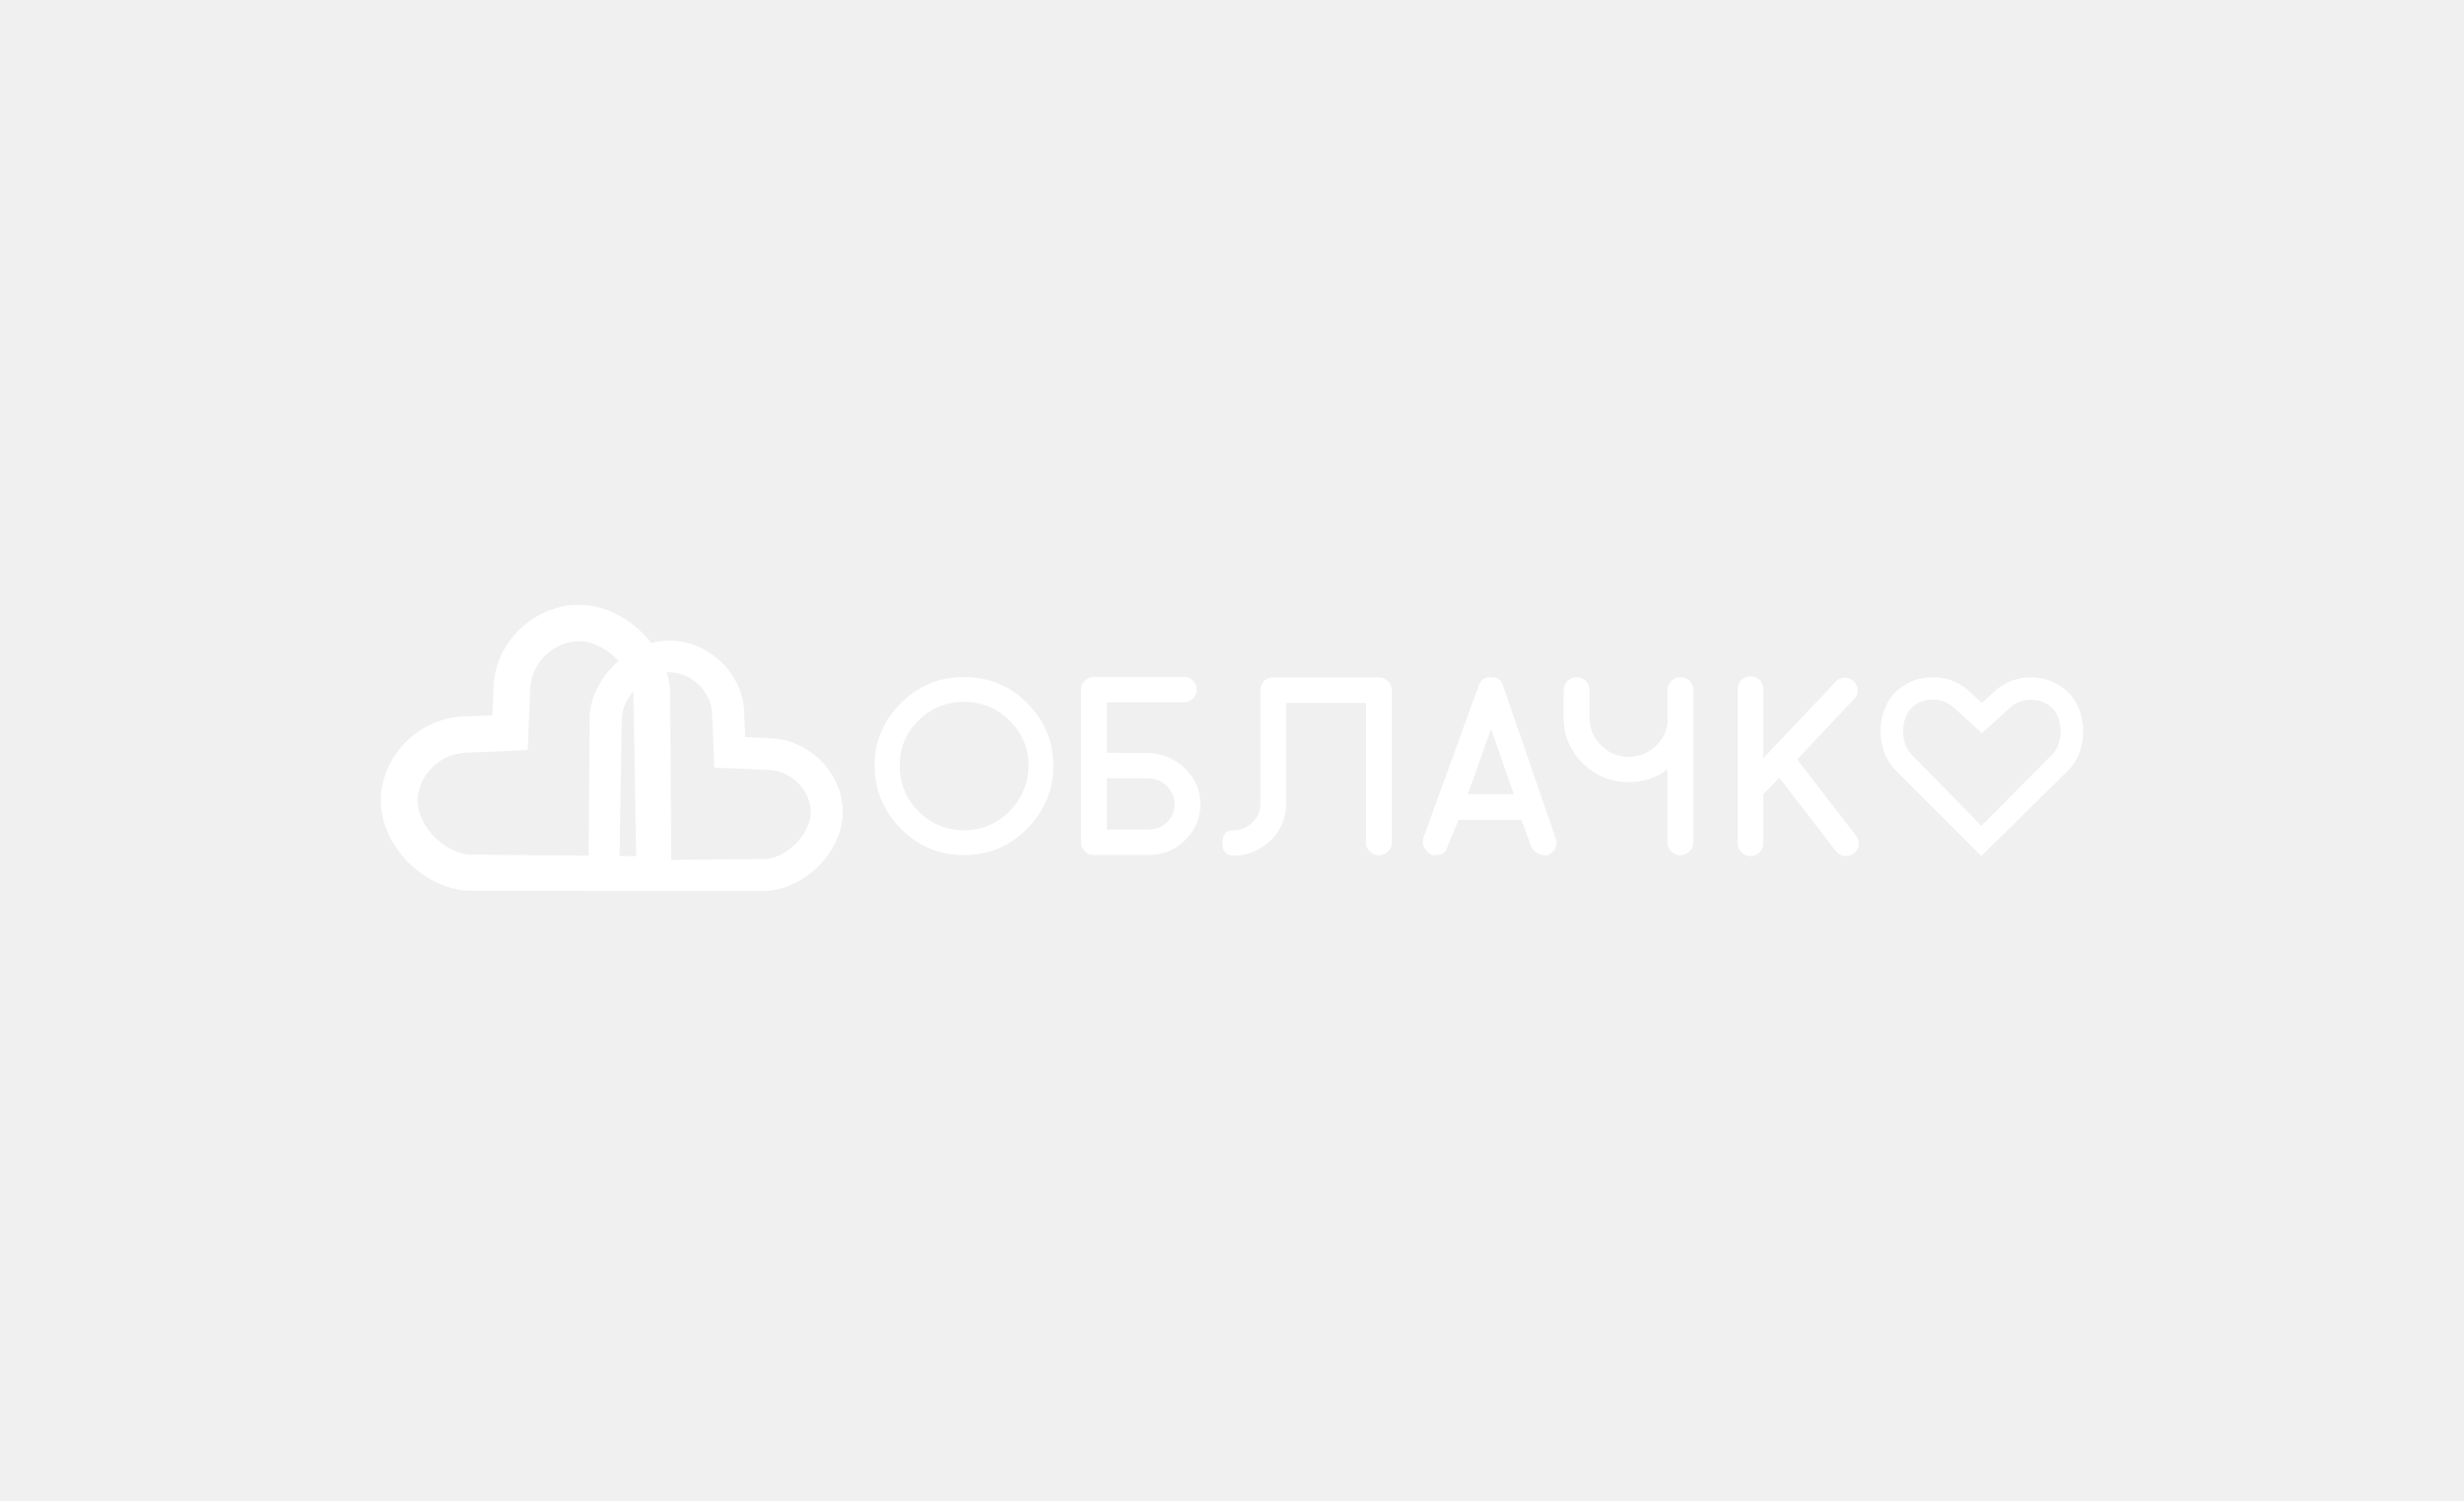
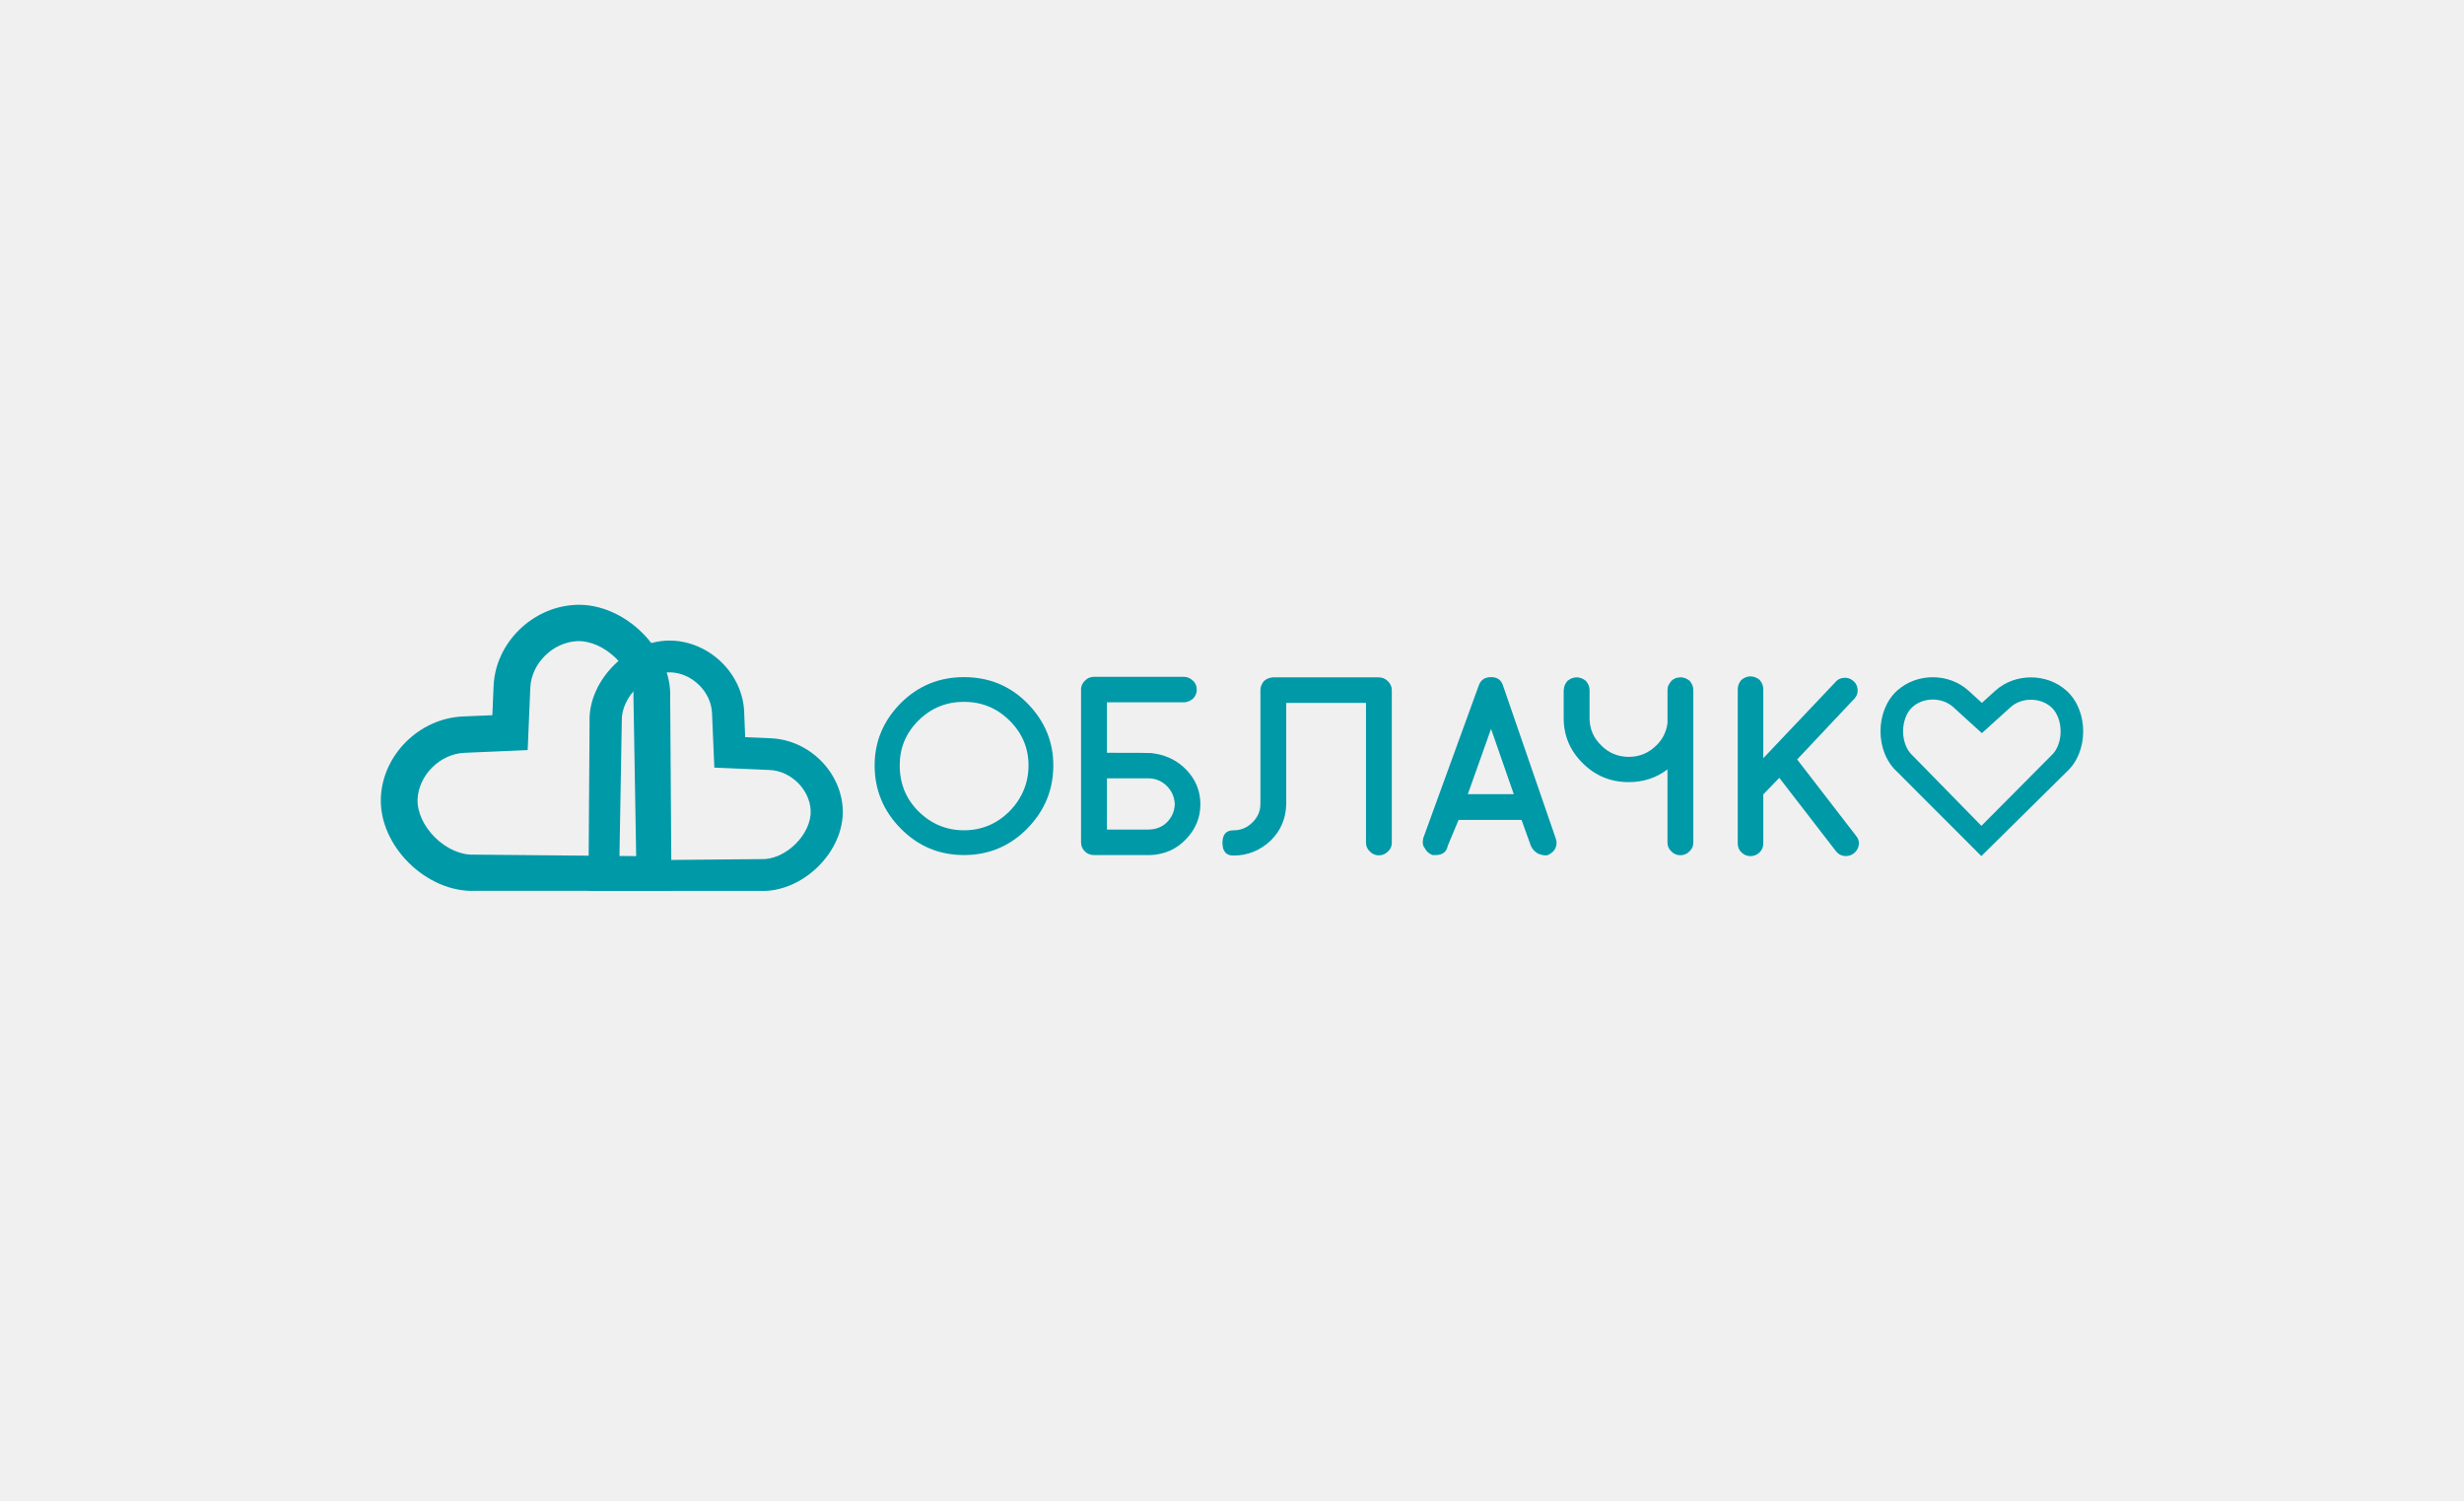
<svg xmlns="http://www.w3.org/2000/svg" width="220" height="134" viewBox="0 0 220 134" fill="none">
-   <path d="M59.911 60.035C61.818 60.121 63.492 61.782 63.572 63.661L63.669 65.938L63.78 68.54L66.415 68.653L68.717 68.752H68.724C70.627 68.838 72.302 70.499 72.382 72.378C72.423 73.371 71.914 74.49 71.016 75.37C70.121 76.25 68.987 76.75 67.986 76.709L55.303 76.826L55.518 64.363C55.477 63.374 55.986 62.254 56.881 61.374C57.775 60.491 58.912 59.991 59.911 60.035ZM60.039 57.201H60.036C56.215 57.036 52.485 60.71 52.641 64.483L52.537 79.547H67.85C71.671 79.715 75.401 76.038 75.246 72.265C75.103 68.913 72.24 66.075 68.845 65.921C68.842 65.921 68.842 65.921 68.838 65.921L66.533 65.822L66.443 63.545C66.301 60.193 63.437 57.355 60.039 57.201Z" fill="white" />
-   <path d="M51.535 57.249H51.538C52.682 57.201 53.979 57.772 55.002 58.779C56.024 59.786 56.607 61.063 56.558 62.196L56.801 76.442L42.309 76.309C41.161 76.36 39.868 75.788 38.845 74.782C37.823 73.775 37.24 72.495 37.285 71.361C37.375 69.215 39.289 67.314 41.467 67.219H41.473L44.105 67.106L47.114 66.975L47.239 64.004L47.35 61.402C47.44 59.241 49.357 57.344 51.535 57.249ZM51.386 54.01C47.506 54.184 44.23 57.427 44.07 61.258L43.959 63.86L41.324 63.973C41.321 63.973 41.321 63.973 41.317 63.973C37.438 64.147 34.165 67.39 34.005 71.221C33.825 75.531 38.093 79.732 42.455 79.541L59.956 79.544L59.838 62.326C60.018 58.016 55.754 53.815 51.389 54.006C51.389 54.01 51.389 54.01 51.386 54.01Z" fill="white" />
-   <path d="M86.069 76.347C83.857 76.347 81.975 75.56 80.422 73.981C78.868 72.403 78.092 70.52 78.092 68.336C78.092 66.213 78.868 64.361 80.422 62.782C81.975 61.235 83.857 60.461 86.069 60.461C88.299 60.461 90.181 61.235 91.717 62.782C93.27 64.361 94.047 66.213 94.047 68.336C94.047 70.52 93.27 72.403 91.717 73.981C90.164 75.56 88.281 76.347 86.069 76.347ZM86.069 62.666C84.485 62.666 83.133 63.221 82.013 64.326C80.89 65.436 80.332 66.771 80.332 68.332C80.332 69.972 80.893 71.345 82.013 72.451C83.15 73.574 84.502 74.135 86.069 74.135C87.636 74.135 88.989 73.574 90.126 72.451C91.263 71.283 91.832 69.91 91.832 68.332C91.832 66.785 91.263 65.449 90.126 64.326C89.002 63.221 87.65 62.666 86.069 62.666Z" fill="white" />
-   <path d="M97.677 76.347C97.355 76.347 97.084 76.241 96.869 76.029C96.64 75.803 96.522 75.529 96.522 75.21V61.505C96.536 61.231 96.654 60.988 96.869 60.776C97.084 60.55 97.355 60.434 97.677 60.434H105.7C106.008 60.434 106.275 60.547 106.507 60.776C106.736 60.974 106.854 61.238 106.854 61.574C106.854 61.892 106.74 62.166 106.507 62.392C106.247 62.604 105.977 62.71 105.7 62.71H98.832V67.216C101.442 67.216 102.756 67.223 102.773 67.24C104.049 67.377 105.103 67.877 105.932 68.743C106.76 69.609 107.177 70.633 107.177 71.817C107.177 73.016 106.74 74.064 105.863 74.96C105.017 75.841 103.956 76.303 102.68 76.351H97.677V76.347ZM98.832 69.496V74.07H102.496C103.186 74.07 103.748 73.858 104.178 73.434C104.625 72.992 104.861 72.454 104.892 71.817C104.861 71.164 104.621 70.619 104.178 70.178C103.716 69.722 103.155 69.496 102.496 69.496H98.832Z" fill="white" />
-   <path d="M124.272 75.232C124.272 75.55 124.158 75.817 123.926 76.03C123.693 76.256 123.427 76.372 123.118 76.372C122.796 76.372 122.525 76.259 122.31 76.03C122.078 75.817 121.963 75.55 121.963 75.232V62.759H114.842V71.818C114.811 73.092 114.35 74.171 113.459 75.05C112.505 75.948 111.393 76.393 110.117 76.393C109.472 76.393 109.149 76.013 109.149 75.256C109.149 74.513 109.472 74.14 110.117 74.14C110.793 74.14 111.361 73.903 111.822 73.434C112.297 72.979 112.537 72.424 112.537 71.774V61.599C112.537 61.325 112.644 61.061 112.859 60.801C113.091 60.619 113.306 60.52 113.504 60.506C113.518 60.493 113.58 60.482 113.688 60.482H123.114C123.423 60.482 123.69 60.595 123.922 60.825C124.151 61.054 124.269 61.318 124.269 61.623V75.232H124.272Z" fill="white" />
-   <path d="M135.852 73.209H130.228L129.261 75.53C129.154 76.078 128.786 76.349 128.155 76.349H127.902C127.562 76.212 127.326 75.993 127.188 75.688C127.035 75.52 126.994 75.239 127.073 74.846L132.007 61.277C132.177 60.73 132.551 60.459 133.137 60.459C133.706 60.459 134.066 60.733 134.219 61.277L138.899 74.846C139.007 75.12 139.007 75.4 138.899 75.688C138.792 75.962 138.56 76.181 138.209 76.349C138.008 76.41 137.724 76.373 137.356 76.236C137.048 76.068 136.826 75.835 136.687 75.53L135.852 73.209ZM135.158 70.908L133.13 65.081L131.057 70.908H135.158Z" fill="white" />
-   <path d="M139.624 61.618C139.624 61.331 139.732 61.057 139.947 60.8C140.207 60.588 140.484 60.481 140.775 60.481C141.066 60.481 141.344 60.588 141.604 60.8C141.819 61.057 141.926 61.331 141.926 61.618V64.121C141.926 65.076 142.273 65.888 142.963 66.555C143.639 67.237 144.461 67.579 145.428 67.579C146.381 67.579 147.203 67.237 147.893 66.555C148.462 65.994 148.791 65.326 148.885 64.552V61.615C148.885 61.433 148.916 61.289 148.978 61.183C149.072 61.002 149.155 60.872 149.231 60.796C149.308 60.721 149.394 60.66 149.484 60.615L149.623 60.547C149.654 60.547 149.675 60.54 149.692 60.523L149.876 60.499L150.039 60.475C150.33 60.475 150.608 60.581 150.868 60.793C151.083 61.05 151.19 61.324 151.19 61.611V75.224C151.19 75.543 151.076 75.81 150.843 76.022C150.615 76.248 150.344 76.364 150.036 76.364C149.713 76.364 149.443 76.251 149.228 76.022C148.999 75.81 148.881 75.543 148.881 75.224V68.698C147.883 69.459 146.728 69.835 145.424 69.835C143.826 69.835 142.467 69.281 141.344 68.175C140.193 67.052 139.614 65.703 139.614 64.121V61.618H139.624Z" fill="white" />
-   <path d="M158.865 69.452L157.437 70.931V75.303C157.437 75.621 157.33 75.888 157.115 76.101C156.886 76.327 156.608 76.443 156.286 76.443C155.977 76.443 155.71 76.33 155.478 76.101C155.263 75.888 155.156 75.621 155.156 75.303V61.529C155.156 61.242 155.263 60.968 155.478 60.711C155.738 60.499 156.009 60.393 156.286 60.393C156.577 60.393 156.855 60.499 157.115 60.711C157.33 60.968 157.437 61.242 157.437 61.529V67.699L163.823 60.961C164.007 60.718 164.253 60.574 164.562 60.529C164.884 60.485 165.168 60.56 165.415 60.755C165.661 60.937 165.806 61.18 165.851 61.485C165.897 61.803 165.82 62.084 165.623 62.327L160.46 67.812L165.692 74.594C165.907 74.837 166.001 75.111 165.969 75.413C165.924 75.731 165.779 75.991 165.532 76.186C165.318 76.354 165.078 76.436 164.818 76.436C164.465 76.436 164.173 76.299 163.941 76.025L158.865 69.452Z" fill="white" />
-   <path d="M170.754 63.131C171.742 62.238 173.41 62.241 174.398 63.138L175.591 64.224L176.953 65.463L178.319 64.227L179.512 63.148L179.515 63.145C180.503 62.255 182.171 62.255 183.156 63.152C183.676 63.624 183.984 64.429 183.984 65.309C183.984 66.185 183.672 66.99 183.152 67.459L176.912 73.738L170.747 67.442C170.227 66.969 169.919 66.165 169.919 65.288C169.922 64.408 170.234 63.604 170.754 63.131ZM169.392 61.659C167.409 63.453 167.405 67.11 169.378 68.904L176.905 76.439L184.511 68.928C186.491 67.137 186.498 63.481 184.522 61.683C182.767 60.088 179.914 60.081 178.153 61.673L178.149 61.676L176.953 62.758L175.761 61.673C174.006 60.074 171.156 60.071 169.392 61.659Z" fill="white" />
+   <path d="M59.911 60.035C61.818 60.121 63.492 61.782 63.572 63.661L63.669 65.938L63.78 68.54L66.415 68.653L68.717 68.752H68.724C70.627 68.838 72.302 70.499 72.382 72.378C72.423 73.371 71.914 74.49 71.016 75.37C70.121 76.25 68.987 76.75 67.986 76.709L55.303 76.826L55.518 64.363C55.477 63.374 55.986 62.254 56.881 61.374C57.775 60.491 58.912 59.991 59.911 60.035ZM60.039 57.201H60.036C56.215 57.036 52.485 60.71 52.641 64.483L52.537 79.547H67.85C71.671 79.715 75.401 76.038 75.246 72.265C75.103 68.913 72.24 66.075 68.845 65.921C68.842 65.921 68.842 65.921 68.838 65.921L66.533 65.822L66.443 63.545C66.301 60.193 63.437 57.355 60.039 57.201Z" fill="#0099A8" />
+   <path d="M51.535 57.249H51.538C52.682 57.201 53.979 57.772 55.002 58.779C56.024 59.786 56.607 61.063 56.558 62.196L56.801 76.442L42.309 76.309C41.161 76.36 39.868 75.788 38.845 74.782C37.823 73.775 37.24 72.495 37.285 71.361C37.375 69.215 39.289 67.314 41.467 67.219H41.473L44.105 67.106L47.114 66.975L47.239 64.004L47.35 61.402C47.44 59.241 49.357 57.344 51.535 57.249ZM51.386 54.01C47.506 54.184 44.23 57.427 44.07 61.258L43.959 63.86L41.324 63.973C41.321 63.973 41.321 63.973 41.317 63.973C37.438 64.147 34.165 67.39 34.005 71.221C33.825 75.531 38.093 79.732 42.455 79.541L59.956 79.544L59.838 62.326C60.018 58.016 55.754 53.815 51.389 54.006C51.389 54.01 51.389 54.01 51.386 54.01Z" fill="#0099A8" />
+   <path d="M86.069 76.347C83.857 76.347 81.975 75.56 80.422 73.981C78.868 72.403 78.092 70.52 78.092 68.336C78.092 66.213 78.868 64.361 80.422 62.782C81.975 61.235 83.857 60.461 86.069 60.461C88.299 60.461 90.181 61.235 91.717 62.782C93.27 64.361 94.047 66.213 94.047 68.336C94.047 70.52 93.27 72.403 91.717 73.981C90.164 75.56 88.281 76.347 86.069 76.347ZM86.069 62.666C84.485 62.666 83.133 63.221 82.013 64.326C80.89 65.436 80.332 66.771 80.332 68.332C80.332 69.972 80.893 71.345 82.013 72.451C83.15 73.574 84.502 74.135 86.069 74.135C87.636 74.135 88.989 73.574 90.126 72.451C91.263 71.283 91.832 69.91 91.832 68.332C91.832 66.785 91.263 65.449 90.126 64.326C89.002 63.221 87.65 62.666 86.069 62.666Z" fill="#0099A8" />
+   <path d="M97.677 76.347C97.355 76.347 97.084 76.241 96.869 76.029C96.64 75.803 96.522 75.529 96.522 75.21V61.505C96.536 61.231 96.654 60.988 96.869 60.776C97.084 60.55 97.355 60.434 97.677 60.434H105.7C106.008 60.434 106.275 60.547 106.507 60.776C106.736 60.974 106.854 61.238 106.854 61.574C106.854 61.892 106.74 62.166 106.507 62.392C106.247 62.604 105.977 62.71 105.7 62.71H98.832V67.216C101.442 67.216 102.756 67.223 102.773 67.24C104.049 67.377 105.103 67.877 105.932 68.743C106.76 69.609 107.177 70.633 107.177 71.817C107.177 73.016 106.74 74.064 105.863 74.96C105.017 75.841 103.956 76.303 102.68 76.351H97.677V76.347ZM98.832 69.496V74.07H102.496C103.186 74.07 103.748 73.858 104.178 73.434C104.625 72.992 104.861 72.454 104.892 71.817C104.861 71.164 104.621 70.619 104.178 70.178C103.716 69.722 103.155 69.496 102.496 69.496H98.832Z" fill="#0099A8" />
+   <path d="M124.272 75.232C124.272 75.55 124.158 75.817 123.926 76.03C123.693 76.256 123.427 76.372 123.118 76.372C122.796 76.372 122.525 76.259 122.31 76.03C122.078 75.817 121.963 75.55 121.963 75.232V62.759H114.842V71.818C114.811 73.092 114.35 74.171 113.459 75.05C112.505 75.948 111.393 76.393 110.117 76.393C109.472 76.393 109.149 76.013 109.149 75.256C109.149 74.513 109.472 74.14 110.117 74.14C110.793 74.14 111.361 73.903 111.822 73.434C112.297 72.979 112.537 72.424 112.537 71.774V61.599C112.537 61.325 112.644 61.061 112.859 60.801C113.091 60.619 113.306 60.52 113.504 60.506C113.518 60.493 113.58 60.482 113.688 60.482H123.114C123.423 60.482 123.69 60.595 123.922 60.825C124.151 61.054 124.269 61.318 124.269 61.623V75.232H124.272Z" fill="#0099A8" />
+   <path d="M135.852 73.209H130.228L129.261 75.53C129.154 76.078 128.786 76.349 128.155 76.349H127.902C127.562 76.212 127.326 75.993 127.188 75.688C127.035 75.52 126.994 75.239 127.073 74.846L132.007 61.277C132.177 60.73 132.551 60.459 133.137 60.459C133.706 60.459 134.066 60.733 134.219 61.277L138.899 74.846C139.007 75.12 139.007 75.4 138.899 75.688C138.792 75.962 138.56 76.181 138.209 76.349C138.008 76.41 137.724 76.373 137.356 76.236C137.048 76.068 136.826 75.835 136.687 75.53L135.852 73.209ZM135.158 70.908L133.13 65.081L131.057 70.908H135.158Z" fill="#0099A8" />
+   <path d="M139.624 61.618C139.624 61.331 139.732 61.057 139.947 60.8C140.207 60.588 140.484 60.481 140.775 60.481C141.066 60.481 141.344 60.588 141.604 60.8C141.819 61.057 141.926 61.331 141.926 61.618V64.121C141.926 65.076 142.273 65.888 142.963 66.555C143.639 67.237 144.461 67.579 145.428 67.579C146.381 67.579 147.203 67.237 147.893 66.555C148.462 65.994 148.791 65.326 148.885 64.552V61.615C148.885 61.433 148.916 61.289 148.978 61.183C149.072 61.002 149.155 60.872 149.231 60.796C149.308 60.721 149.394 60.66 149.484 60.615L149.623 60.547C149.654 60.547 149.675 60.54 149.692 60.523L149.876 60.499L150.039 60.475C150.33 60.475 150.608 60.581 150.868 60.793C151.083 61.05 151.19 61.324 151.19 61.611V75.224C151.19 75.543 151.076 75.81 150.843 76.022C150.615 76.248 150.344 76.364 150.036 76.364C149.713 76.364 149.443 76.251 149.228 76.022C148.999 75.81 148.881 75.543 148.881 75.224V68.698C147.883 69.459 146.728 69.835 145.424 69.835C143.826 69.835 142.467 69.281 141.344 68.175C140.193 67.052 139.614 65.703 139.614 64.121V61.618H139.624Z" fill="#0099A8" />
+   <path d="M158.865 69.452L157.437 70.931V75.303C157.437 75.621 157.33 75.888 157.115 76.101C156.886 76.327 156.608 76.443 156.286 76.443C155.977 76.443 155.71 76.33 155.478 76.101C155.263 75.888 155.156 75.621 155.156 75.303V61.529C155.156 61.242 155.263 60.968 155.478 60.711C155.738 60.499 156.009 60.393 156.286 60.393C156.577 60.393 156.855 60.499 157.115 60.711C157.33 60.968 157.437 61.242 157.437 61.529V67.699L163.823 60.961C164.007 60.718 164.253 60.574 164.562 60.529C164.884 60.485 165.168 60.56 165.415 60.755C165.661 60.937 165.806 61.18 165.851 61.485C165.897 61.803 165.82 62.084 165.623 62.327L160.46 67.812L165.692 74.594C165.907 74.837 166.001 75.111 165.969 75.413C165.924 75.731 165.779 75.991 165.532 76.186C165.318 76.354 165.078 76.436 164.818 76.436C164.465 76.436 164.173 76.299 163.941 76.025L158.865 69.452Z" fill="#0099A8" />
+   <path d="M170.754 63.131C171.742 62.238 173.41 62.241 174.398 63.138L175.591 64.224L176.953 65.463L178.319 64.227L179.512 63.148L179.515 63.145C180.503 62.255 182.171 62.255 183.156 63.152C183.676 63.624 183.984 64.429 183.984 65.309C183.984 66.185 183.672 66.99 183.152 67.459L176.912 73.738L170.747 67.442C170.227 66.969 169.919 66.165 169.919 65.288C169.922 64.408 170.234 63.604 170.754 63.131ZM169.392 61.659C167.409 63.453 167.405 67.11 169.378 68.904L176.905 76.439L184.511 68.928C186.491 67.137 186.498 63.481 184.522 61.683C182.767 60.088 179.914 60.081 178.153 61.673L178.149 61.676L176.953 62.758L175.761 61.673C174.006 60.074 171.156 60.071 169.392 61.659Z" fill="#0099A8" />
</svg>
